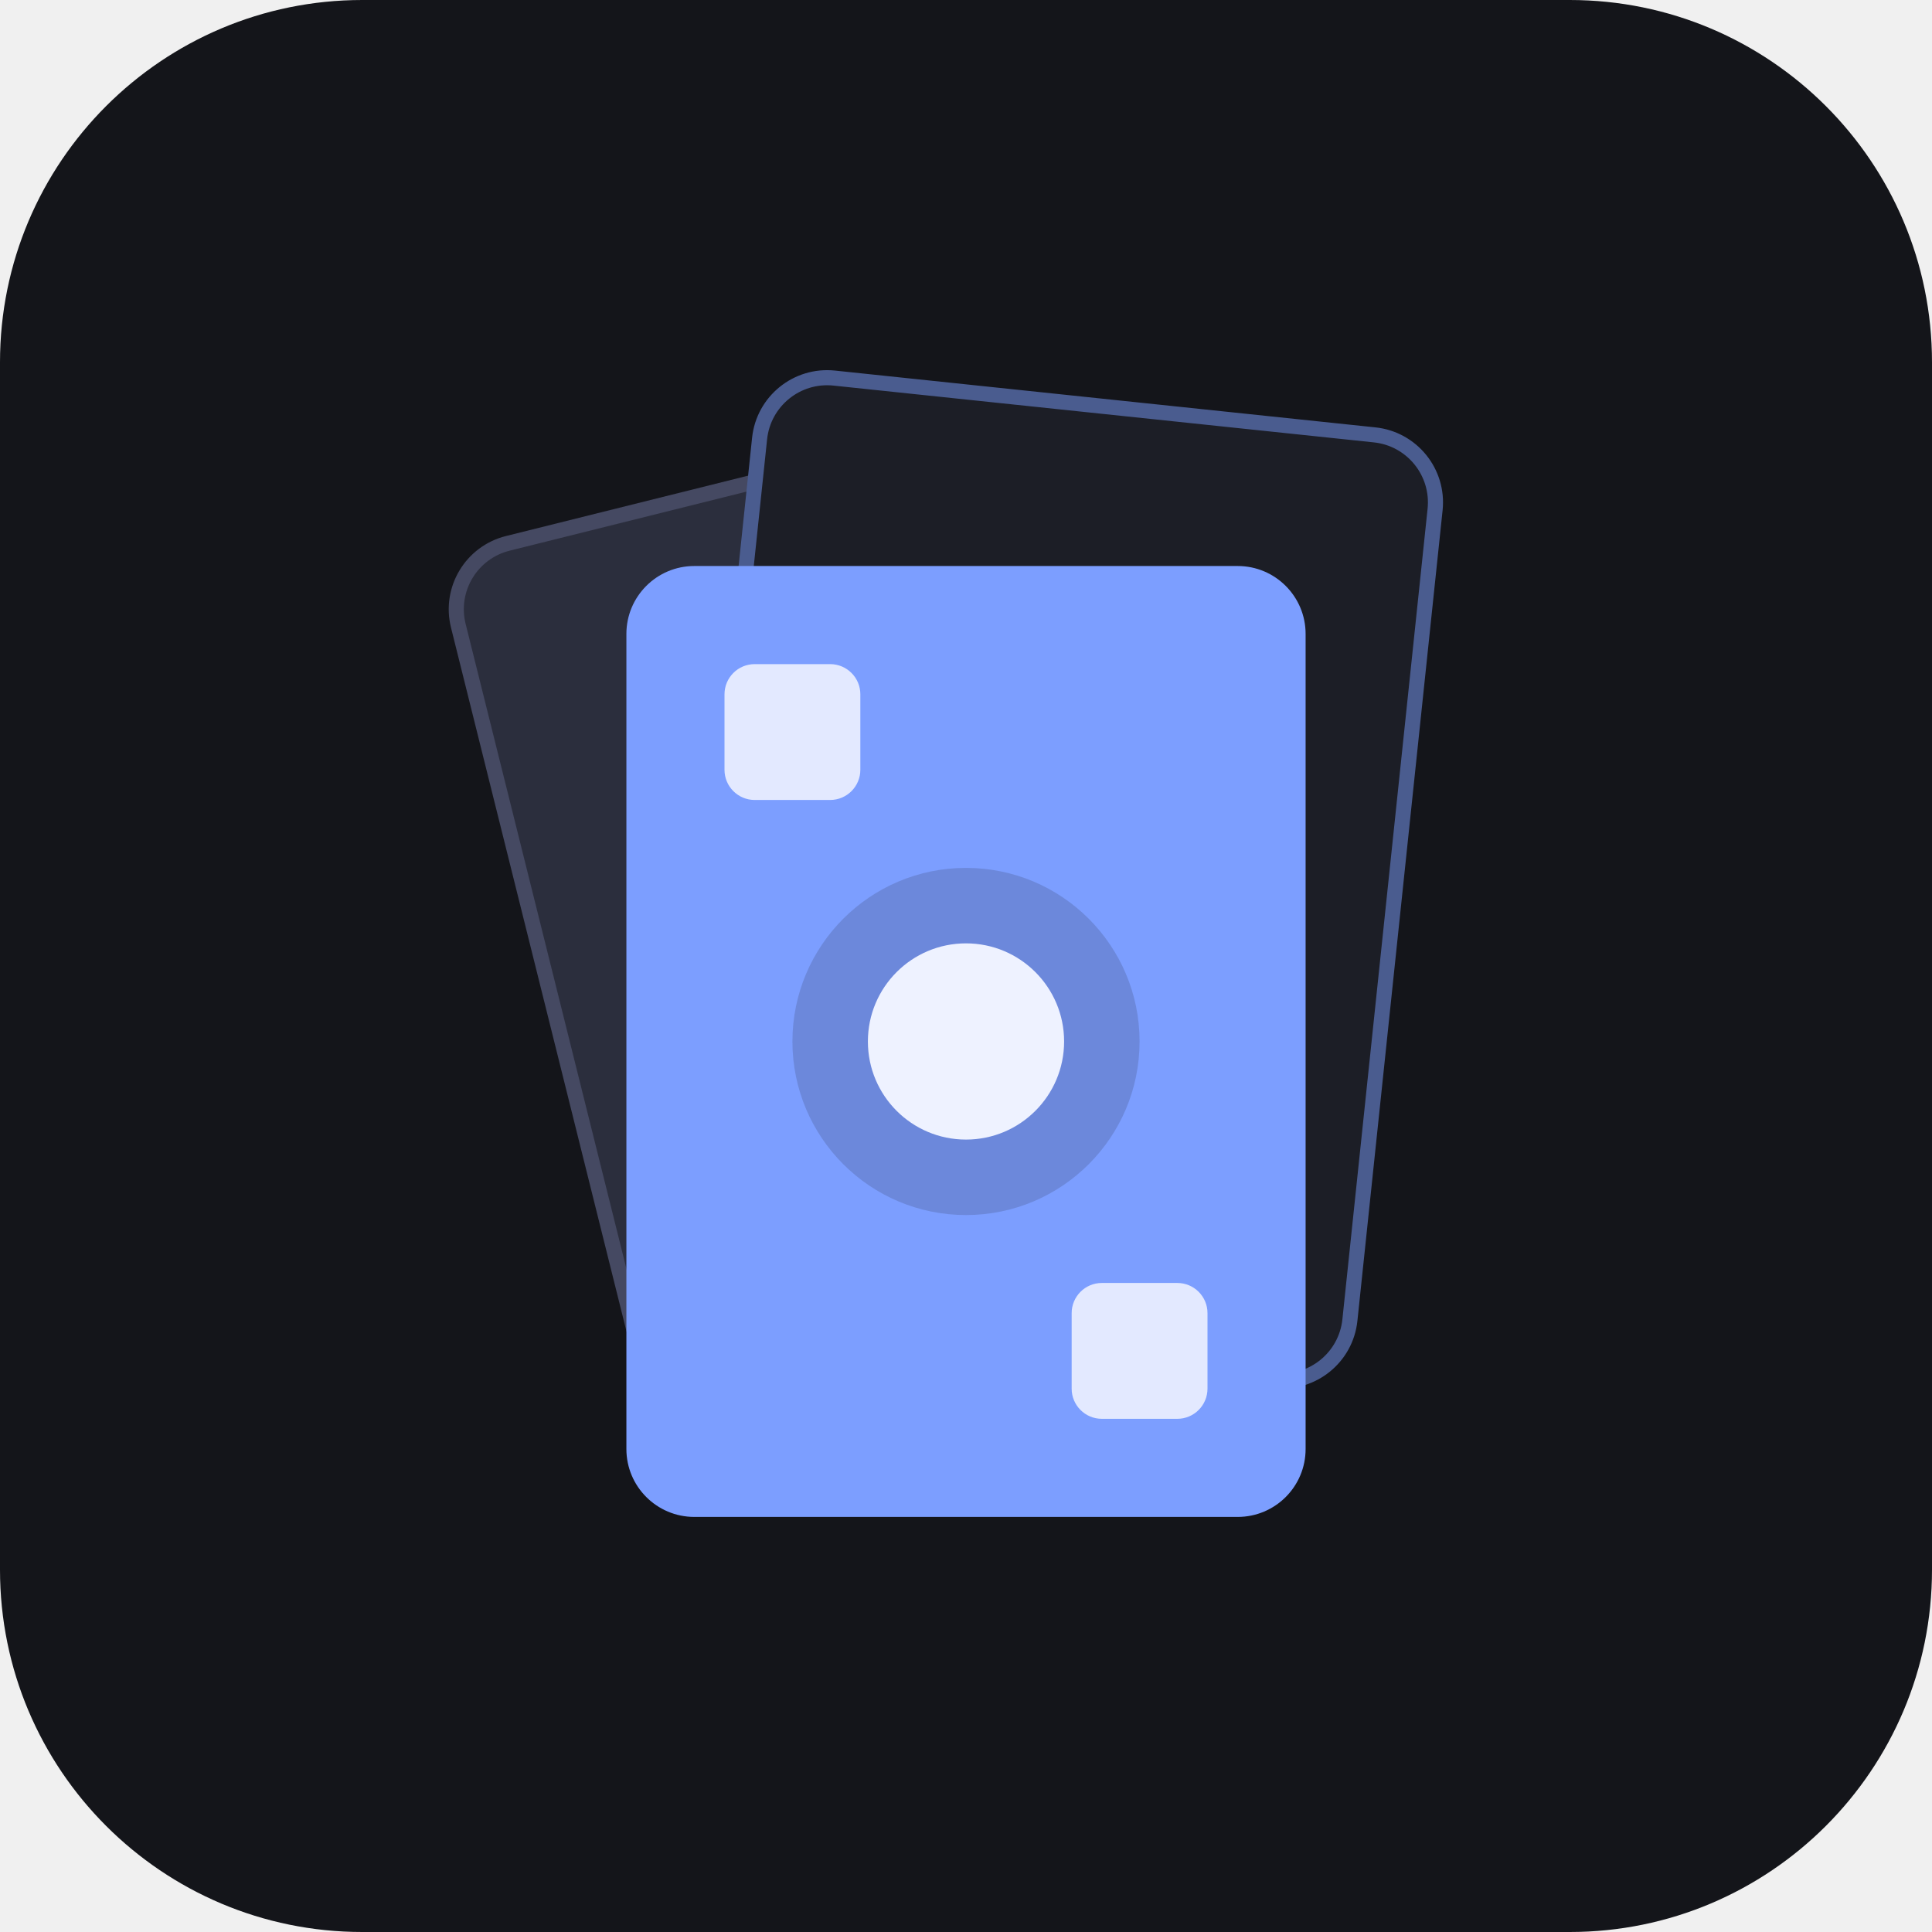
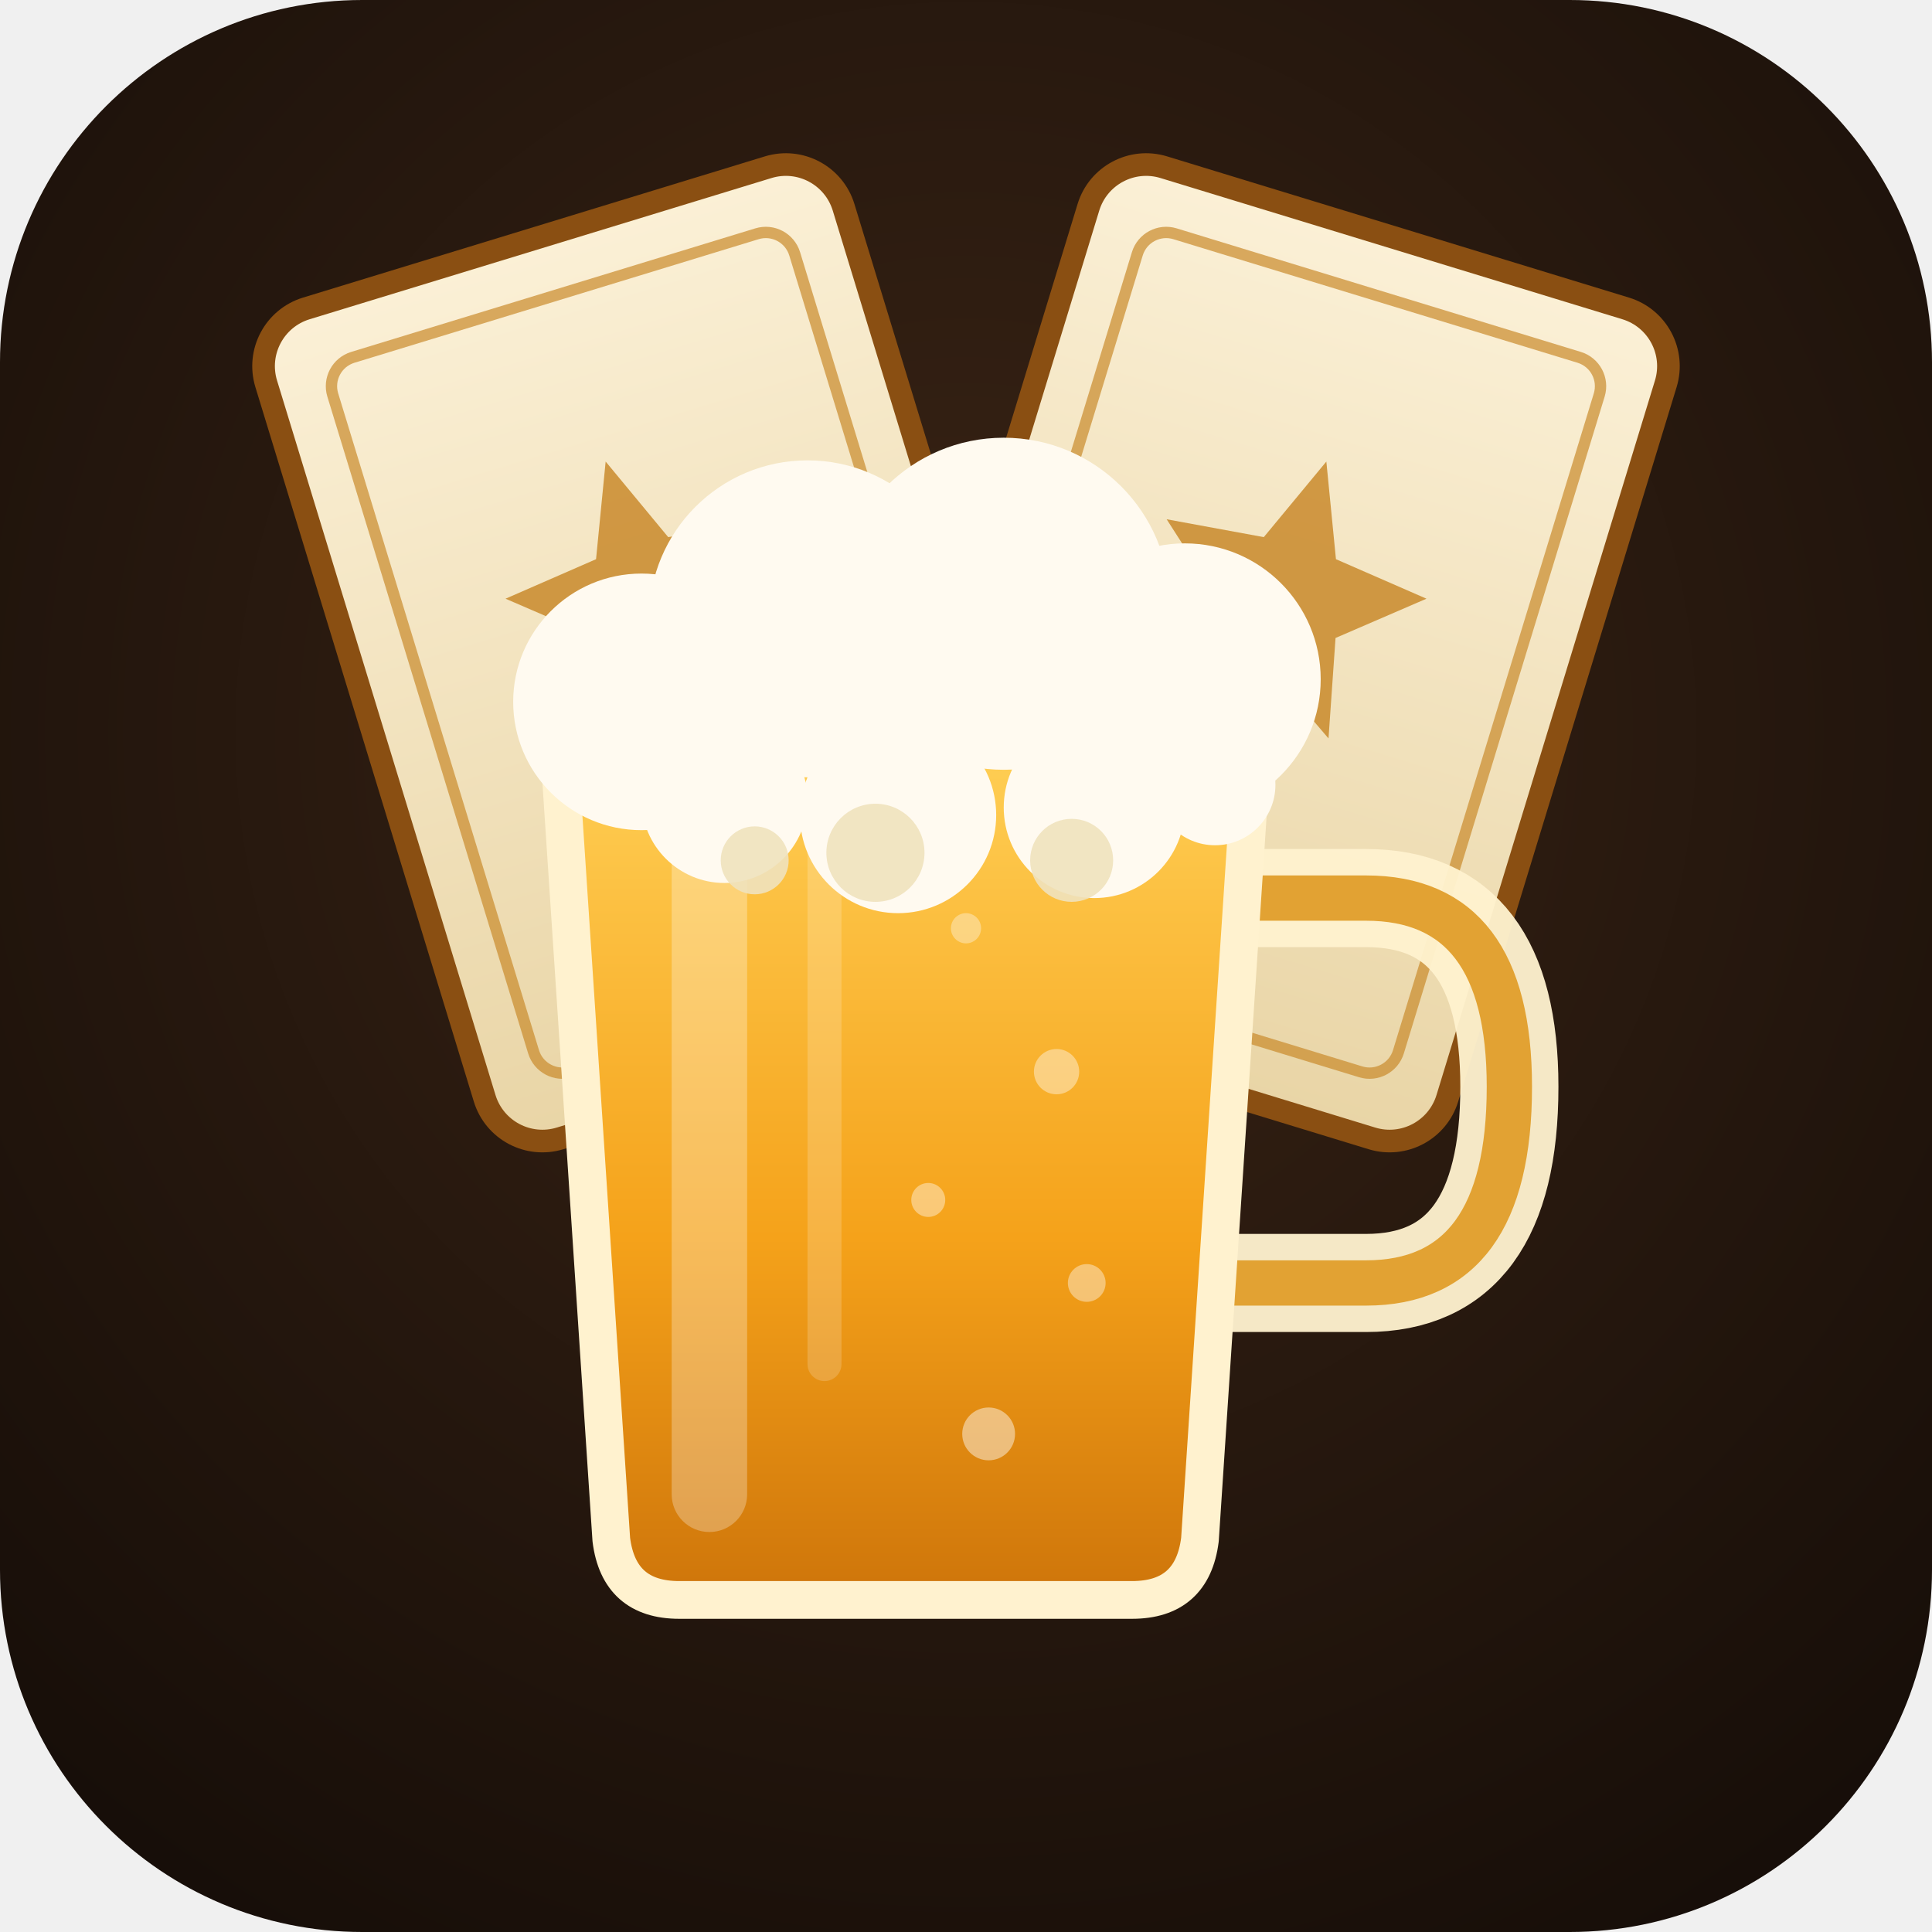
<svg xmlns="http://www.w3.org/2000/svg" width="512" height="512" viewBox="0 0 512 512">
-   <rect width="512" height="512" rx="96" fill="#14151a" />
-   <g transform="translate(148,120) rotate(-14 100 140)">
-     <rect x="0" y="0" width="180" height="252" rx="18" fill="#2b2e3d" stroke="#454962" stroke-width="4" />
+   <defs>
+     <radialGradient id="bg" cx="50%" cy="38%" r="75%">
+       <stop offset="0" stop-color="#3a2415" />
+       <stop offset="1" stop-color="#150d08" />
+     </radialGradient>
+     <linearGradient id="beer" x1="0" y1="0" x2="0" y2="1">
+       <stop offset="0" stop-color="#ffcf55" />
+       <stop offset="0.55" stop-color="#f5a21a" />
+       <stop offset="1" stop-color="#c96f08" />
+     </linearGradient>
+     <linearGradient id="card" x1="0" y1="0" x2="0" y2="1">
+       <stop offset="0" stop-color="#fbf0d6" />
+       <stop offset="1" stop-color="#e9d5a6" />
+     </linearGradient>
+     <clipPath id="glass">
+       <path d="M148 196 H332 L318 408 Q316 424 300 424 H180 Q164 424 162 408 Z" />
+     </clipPath>
+   </defs>
+   <rect width="512" height="512" rx="96" fill="url(#bg)" />
+   <g transform="translate(96,58) rotate(-17 80 115)">
+     <rect width="160" height="230" rx="16" fill="url(#card)" stroke="#8a4f12" stroke-width="6" />
+     <rect x="16" y="16" width="128" height="198" rx="8" fill="none" stroke="#c98a2b" stroke-width="3" opacity="0.7" />
+     <path d="M80 62 l10 24 26 3 -20 17 6 26 -22 -14 -22 14 6 -26 -20 -17 26 -3 z" fill="#c98a2b" opacity="0.85" />
  </g>
-   <g transform="translate(188,108) rotate(6 100 140)">
-     <rect x="0" y="0" width="180" height="252" rx="18" fill="#1c1e26" stroke="#4a5c8f" stroke-width="4" />
+   <g transform="translate(256,58) rotate(17 80 115)">
+     <rect width="160" height="230" rx="16" fill="url(#card)" stroke="#8a4f12" stroke-width="6" />
+     <rect x="16" y="16" width="128" height="198" rx="8" fill="none" stroke="#c98a2b" stroke-width="3" opacity="0.7" />
+     <path d="M80 62 l10 24 26 3 -20 17 6 26 -22 -14 -22 14 6 -26 -20 -17 26 -3 z" fill="#c98a2b" opacity="0.85" />
  </g>
-   <g transform="translate(166,150)">
-     <rect x="0" y="0" width="180" height="252" rx="18" fill="#7c9eff" />
-     <circle cx="90" cy="126" r="46" fill="#14151a" opacity="0.16" />
-     <circle cx="90" cy="126" r="26" fill="#eef2ff" />
-     <rect x="26" y="26" width="36" height="36" rx="8" fill="#eef2ff" opacity="0.9" />
-     <rect x="118" y="190" width="36" height="36" rx="8" fill="#eef2ff" opacity="0.9" />
+   <path d="M326 238 H362 Q400 238 400 288 Q400 340 362 340 H318" fill="none" stroke="#fff2cf" stroke-width="26" stroke-linecap="round" stroke-linejoin="round" opacity="0.95" />
+   <path d="M326 238 H362 Q400 238 400 288 Q400 340 362 340 H318" fill="none" stroke="#e2a233" stroke-width="12" stroke-linecap="round" stroke-linejoin="round" />
+   <path d="M148 196 H332 L318 408 Q316 424 300 424 H180 Q164 424 162 408 Z" fill="#fff2cf" opacity="0.95" />
+   <g clip-path="url(#glass)">
+     <rect x="140" y="196" width="200" height="240" fill="url(#beer)" />
+     <rect x="178" y="216" width="20" height="190" rx="10" fill="#fff" opacity="0.28" />
+     <rect x="214" y="216" width="9" height="150" rx="4.5" fill="#fff" opacity="0.18" />
+     <circle cx="262" cy="380" r="7" fill="#fff" opacity="0.45" />
+     <circle cx="288" cy="340" r="5" fill="#fff" opacity="0.4" />
+     <circle cx="246" cy="318" r="4.5" fill="#fff" opacity="0.4" />
+     <circle cx="280" cy="284" r="6" fill="#fff" opacity="0.4" />
+     <circle cx="256" cy="246" r="4" fill="#fff" opacity="0.35" />
+   </g>
+   <path d="M148 196 H332 L318 408 Q316 424 300 424 H180 Q164 424 162 408 Z" fill="none" stroke="#fff2cf" stroke-width="10" stroke-linejoin="round" />
+   <g fill="#fffaf0">
+     <circle cx="170" cy="186" r="34" />
+     <circle cx="214" cy="164" r="42" />
+     <circle cx="266" cy="160" r="44" />
+     <circle cx="314" cy="180" r="36" />
+     <circle cx="192" cy="212" r="22" />
+     <circle cx="238" cy="216" r="26" />
+     <circle cx="290" cy="214" r="24" />
+     <circle cx="322" cy="208" r="16" />
+   </g>
+   <g fill="#f0e2bd" opacity="0.9">
+     <circle cx="232" cy="226" r="13" />
+     <circle cx="284" cy="228" r="11" />
+     <circle cx="200" cy="228" r="9" />
  </g>
</svg>
